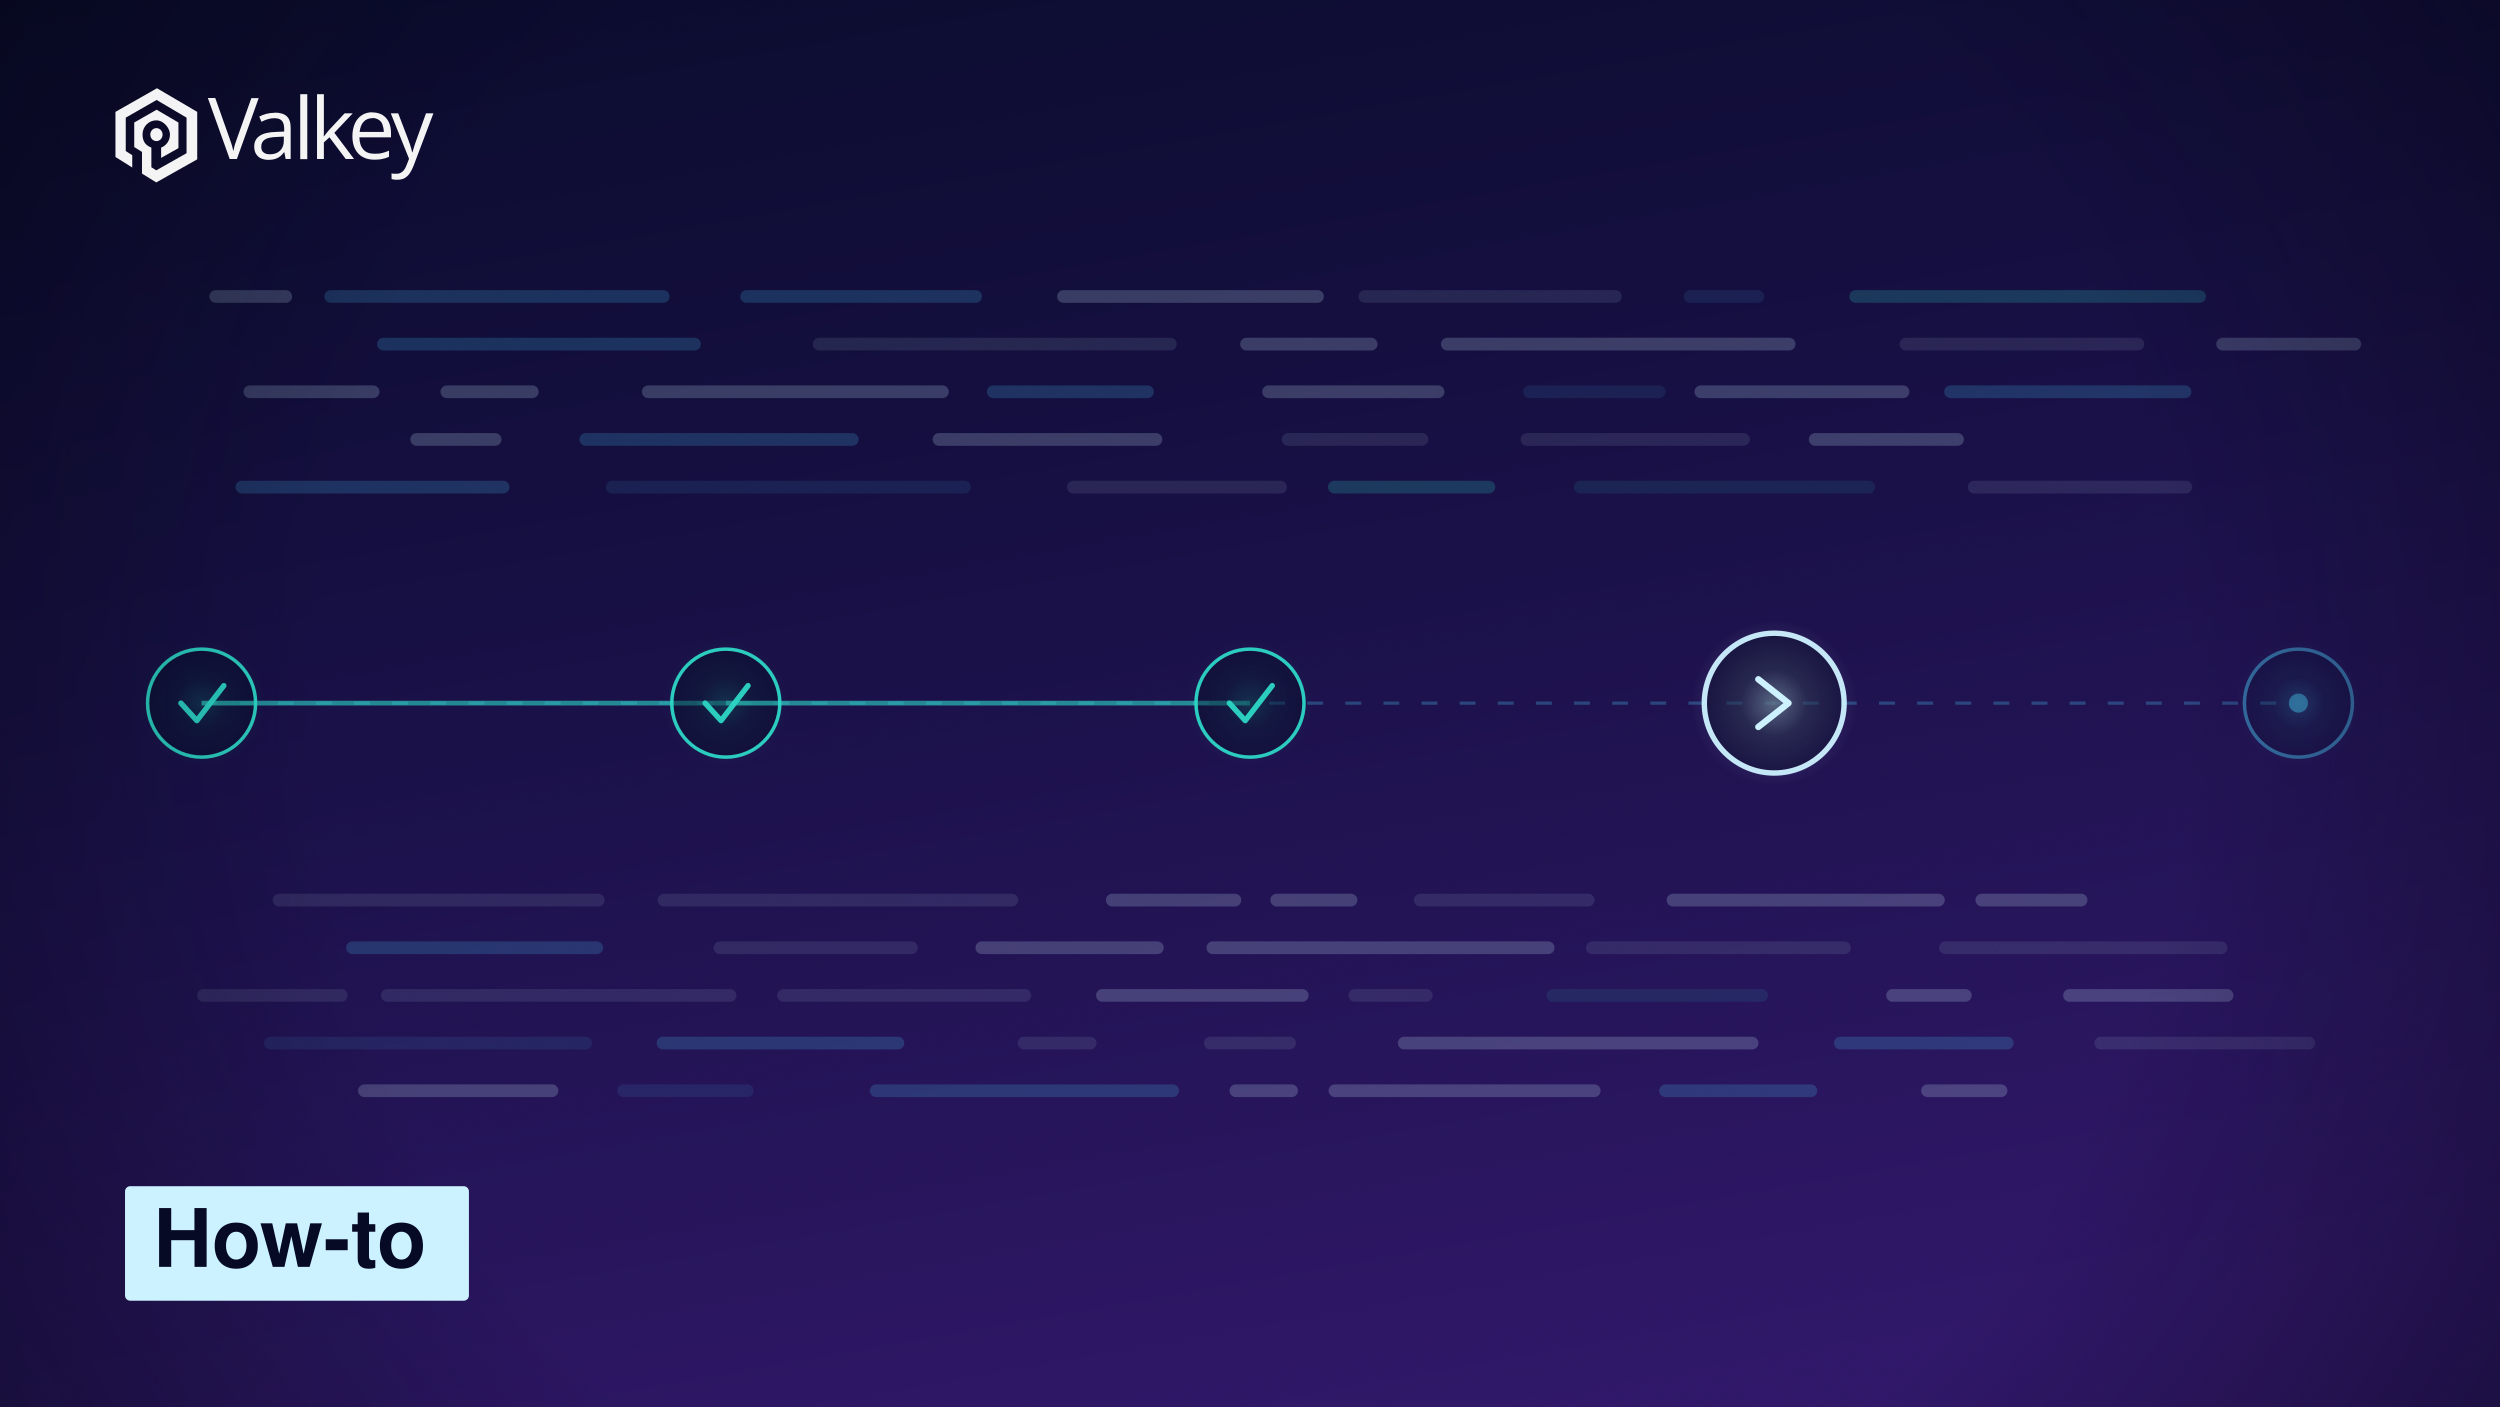
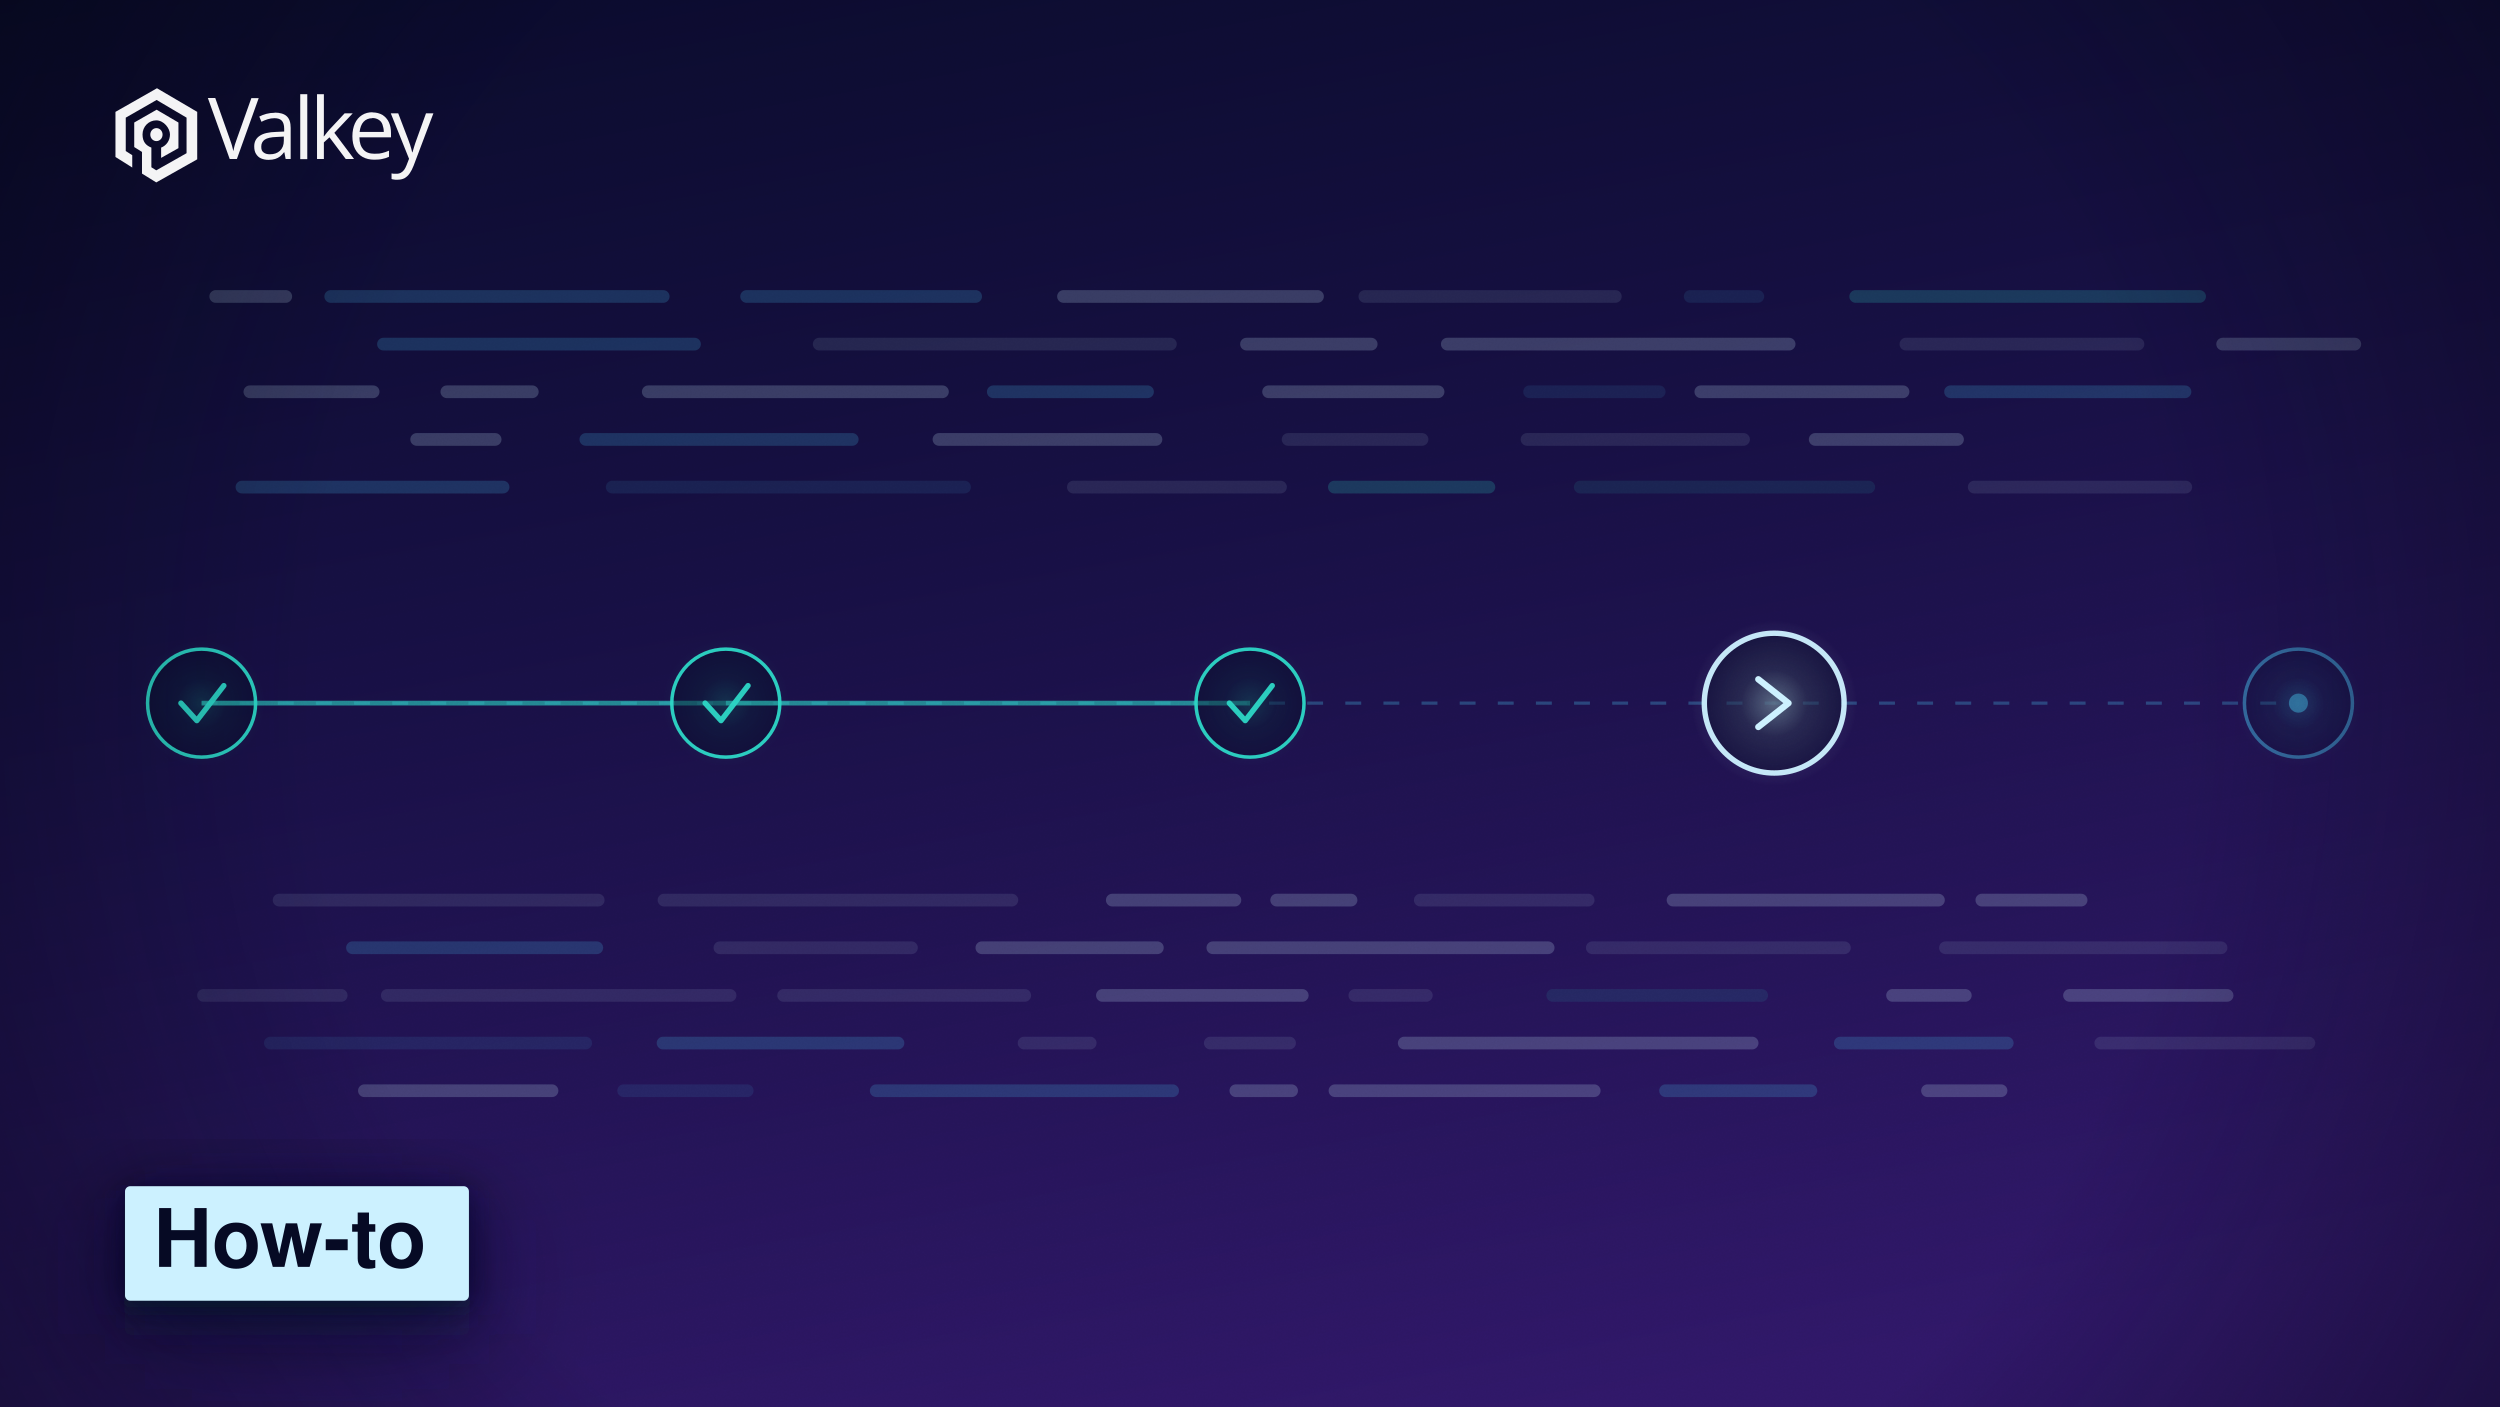
<svg xmlns="http://www.w3.org/2000/svg" width="1920" height="1080" viewBox="173.1 97.4 1573.8 885.2">
  <defs>
    <linearGradient id="sky" x1="0" y1="0" x2="0.32" y2="1">
      <stop offset="0" stop-color="#060A24" />
      <stop offset="0.48" stop-color="#171043" />
      <stop offset="1" stop-color="#301868" />
    </linearGradient>
    <radialGradient id="vignette" gradientUnits="userSpaceOnUse" cx="960" cy="540" r="1180">
      <stop offset="0.5" stop-color="#03040F" stop-opacity="0" />
      <stop offset="1" stop-color="#03040F" stop-opacity="0.8" />
    </radialGradient>
    <radialGradient id="scrim">
      <stop offset="0" stop-color="#060A24" stop-opacity="0.72" />
      <stop offset="0.6" stop-color="#060A24" stop-opacity="0.45" />
      <stop offset="1" stop-color="#060A24" stop-opacity="0" />
    </radialGradient>
    <filter id="grain" x="0" y="0" width="100%" height="100%">
      <feTurbulence type="fractalNoise" baseFrequency="0.85" numOctaves="4" stitchTiles="stitch" />
      <feColorMatrix type="saturate" values="0" />
    </filter>
    <radialGradient id="h-cyan">
      <stop offset="0" stop-color="#46BDE9" stop-opacity="0.75" />
      <stop offset="0.4" stop-color="#46BDE9" stop-opacity="0.22" />
      <stop offset="1" stop-color="#46BDE9" stop-opacity="0" />
    </radialGradient>
    <radialGradient id="h-ice">
      <stop offset="0" stop-color="#CCF1FF" stop-opacity="0.75" />
      <stop offset="0.4" stop-color="#CCF1FF" stop-opacity="0.22" />
      <stop offset="1" stop-color="#CCF1FF" stop-opacity="0" />
    </radialGradient>
    <radialGradient id="h-mint">
      <stop offset="0" stop-color="#2CD5C4" stop-opacity="0.75" />
      <stop offset="0.4" stop-color="#2CD5C4" stop-opacity="0.22" />
      <stop offset="1" stop-color="#2CD5C4" stop-opacity="0" />
    </radialGradient>
    <radialGradient id="h-coral">
      <stop offset="0" stop-color="#F65275" stop-opacity="0.75" />
      <stop offset="0.4" stop-color="#F65275" stop-opacity="0.22" />
      <stop offset="1" stop-color="#F65275" stop-opacity="0" />
    </radialGradient>
    <radialGradient id="h-violet">
      <stop offset="0" stop-color="#963CBD" stop-opacity="0.75" />
      <stop offset="0.4" stop-color="#963CBD" stop-opacity="0.22" />
      <stop offset="1" stop-color="#963CBD" stop-opacity="0" />
    </radialGradient>
    <radialGradient id="h-gold">
      <stop offset="0" stop-color="#FFB81C" stop-opacity="0.75" />
      <stop offset="0.4" stop-color="#FFB81C" stop-opacity="0.22" />
      <stop offset="1" stop-color="#FFB81C" stop-opacity="0" />
    </radialGradient>
    <filter id="blur3" x="-70%" y="-70%" width="240%" height="240%">
      <feGaussianBlur stdDeviation="3" />
    </filter>
    <filter id="blur8" x="-70%" y="-70%" width="240%" height="240%">
      <feGaussianBlur stdDeviation="8" />
    </filter>
    <filter id="blur18" x="-70%" y="-70%" width="240%" height="240%">
      <feGaussianBlur stdDeviation="18" />
    </filter>
    <filter id="blur40" x="-70%" y="-70%" width="240%" height="240%">
      <feGaussianBlur stdDeviation="40" />
    </filter>
  </defs>
  <rect width="1920" height="1080" fill="url(#sky)" />
  <g>
    <rect x="304.9" y="280" width="52.1" height="8" rx="4" fill="#CCF1FF" opacity="0.2" />
    <rect x="377.3" y="280" width="217.3" height="8" rx="4" fill="#46BDE9" opacity="0.2" />
    <rect x="639.1" y="280" width="152.2" height="8" rx="4" fill="#46BDE9" opacity="0.2" />
    <rect x="838.6" y="280" width="167.9" height="8" rx="4" fill="#CCF1FF" opacity="0.2" />
    <rect x="1028.3" y="280" width="165.7" height="8" rx="4" fill="#CCF1FF" opacity="0.1" />
    <rect x="1233.1" y="280" width="50.6" height="8" rx="4" fill="#46BDE9" opacity="0.1" />
    <rect x="1337.3" y="280" width="224.5" height="8" rx="4" fill="#2CD5C4" opacity="0.2" />
    <rect x="410.5" y="310" width="203.8" height="8" rx="4" fill="#46BDE9" opacity="0.2" />
    <rect x="684.8" y="310" width="229.1" height="8" rx="4" fill="#CCF1FF" opacity="0.1" />
    <rect x="953.8" y="310" width="86.5" height="8" rx="4" fill="#CCF1FF" opacity="0.2" />
    <rect x="1080.2" y="310" width="223.2" height="8" rx="4" fill="#CCF1FF" opacity="0.2" />
    <rect x="1368.9" y="310" width="154.1" height="8" rx="4" fill="#CCF1FF" opacity="0.1" />
    <rect x="1568.3" y="310" width="91.2" height="8" rx="4" fill="#CCF1FF" opacity="0.2" />
    <rect x="326.4" y="340" width="85.6" height="8" rx="4" fill="#CCF1FF" opacity="0.2" />
    <rect x="450.4" y="340" width="61.8" height="8" rx="4" fill="#CCF1FF" opacity="0.2" />
    <rect x="577.2" y="340" width="193.2" height="8" rx="4" fill="#CCF1FF" opacity="0.2" />
    <rect x="794.4" y="340" width="105.1" height="8" rx="4" fill="#46BDE9" opacity="0.2" />
    <rect x="967.7" y="340" width="114.7" height="8" rx="4" fill="#CCF1FF" opacity="0.2" />
    <rect x="1132" y="340" width="89.6" height="8" rx="4" fill="#46BDE9" opacity="0.1" />
    <rect x="1239.8" y="340" width="135.3" height="8" rx="4" fill="#CCF1FF" opacity="0.2" />
    <rect x="1397" y="340" width="155.6" height="8" rx="4" fill="#46BDE9" opacity="0.2" />
    <rect x="431.4" y="370" width="57.4" height="8" rx="4" fill="#CCF1FF" opacity="0.2" />
    <rect x="537.9" y="370" width="175.7" height="8" rx="4" fill="#46BDE9" opacity="0.2" />
    <rect x="760.2" y="370" width="144.6" height="8" rx="4" fill="#CCF1FF" opacity="0.2" />
    <rect x="980" y="370" width="92.3" height="8" rx="4" fill="#CCF1FF" opacity="0.1" />
    <rect x="1130.4" y="370" width="144.3" height="8" rx="4" fill="#CCF1FF" opacity="0.1" />
    <rect x="1311.8" y="370" width="97.6" height="8" rx="4" fill="#CCF1FF" opacity="0.2" />
    <rect x="321.4" y="400" width="172.4" height="8" rx="4" fill="#46BDE9" opacity="0.2" />
    <rect x="554.5" y="400" width="229.8" height="8" rx="4" fill="#46BDE9" opacity="0.1" />
    <rect x="844.8" y="400" width="138.4" height="8" rx="4" fill="#CCF1FF" opacity="0.1" />
    <rect x="1009.1" y="400" width="105.3" height="8" rx="4" fill="#2CD5C4" opacity="0.2" />
    <rect x="1163.9" y="400" width="189.6" height="8" rx="4" fill="#2CD5C4" opacity="0.1" />
    <rect x="1411.9" y="400" width="141.2" height="8" rx="4" fill="#CCF1FF" opacity="0.1" />
    <rect x="344.8" y="660" width="208.9" height="8" rx="4" fill="#CCF1FF" opacity="0.1" />
    <rect x="587.1" y="660" width="227" height="8" rx="4" fill="#CCF1FF" opacity="0.1" />
    <rect x="869.3" y="660" width="85.2" height="8" rx="4" fill="#CCF1FF" opacity="0.2" />
    <rect x="972.8" y="660" width="54.8" height="8" rx="4" fill="#CCF1FF" opacity="0.2" />
    <rect x="1063.2" y="660" width="113.7" height="8" rx="4" fill="#CCF1FF" opacity="0.1" />
    <rect x="1222.3" y="660" width="175.1" height="8" rx="4" fill="#CCF1FF" opacity="0.2" />
    <rect x="1416.7" y="660" width="70.5" height="8" rx="4" fill="#CCF1FF" opacity="0.2" />
    <rect x="391" y="690" width="161.8" height="8" rx="4" fill="#46BDE9" opacity="0.2" />
    <rect x="622.3" y="690" width="128.6" height="8" rx="4" fill="#CCF1FF" opacity="0.1" />
    <rect x="787.2" y="690" width="118.5" height="8" rx="4" fill="#CCF1FF" opacity="0.2" />
    <rect x="932.6" y="690" width="219.1" height="8" rx="4" fill="#CCF1FF" opacity="0.2" />
    <rect x="1171.5" y="690" width="166.7" height="8" rx="4" fill="#CCF1FF" opacity="0.1" />
    <rect x="1393.8" y="690" width="181.5" height="8" rx="4" fill="#CCF1FF" opacity="0.1" />
    <rect x="297.2" y="720" width="94.7" height="8" rx="4" fill="#CCF1FF" opacity="0.1" />
    <rect x="412.9" y="720" width="223.8" height="8" rx="4" fill="#CCF1FF" opacity="0.1" />
    <rect x="662.4" y="720" width="159.8" height="8" rx="4" fill="#CCF1FF" opacity="0.1" />
    <rect x="863.1" y="720" width="133.8" height="8" rx="4" fill="#CCF1FF" opacity="0.2" />
    <rect x="1022" y="720" width="53" height="8" rx="4" fill="#CCF1FF" opacity="0.1" />
    <rect x="1146.6" y="720" width="139.5" height="8" rx="4" fill="#2CD5C4" opacity="0.1" />
    <rect x="1360.5" y="720" width="53.8" height="8" rx="4" fill="#CCF1FF" opacity="0.2" />
    <rect x="1471.9" y="720" width="107.2" height="8" rx="4" fill="#CCF1FF" opacity="0.2" />
    <rect x="339.3" y="750" width="206.5" height="8" rx="4" fill="#46BDE9" opacity="0.1" />
    <rect x="586.5" y="750" width="155.9" height="8" rx="4" fill="#46BDE9" opacity="0.2" />
    <rect x="813.8" y="750" width="49.6" height="8" rx="4" fill="#CCF1FF" opacity="0.1" />
    <rect x="931" y="750" width="57.9" height="8" rx="4" fill="#CCF1FF" opacity="0.1" />
    <rect x="1053.1" y="750" width="227" height="8" rx="4" fill="#CCF1FF" opacity="0.2" />
    <rect x="1327.6" y="750" width="113.1" height="8" rx="4" fill="#46BDE9" opacity="0.2" />
    <rect x="1491.6" y="750" width="139" height="8" rx="4" fill="#CCF1FF" opacity="0.1" />
    <rect x="398.5" y="780" width="126.1" height="8" rx="4" fill="#CCF1FF" opacity="0.2" />
    <rect x="561.7" y="780" width="85.8" height="8" rx="4" fill="#46BDE9" opacity="0.1" />
    <rect x="720.7" y="780" width="194.6" height="8" rx="4" fill="#46BDE9" opacity="0.2" />
    <rect x="947.1" y="780" width="43.1" height="8" rx="4" fill="#CCF1FF" opacity="0.2" />
    <rect x="1009.5" y="780" width="171.2" height="8" rx="4" fill="#CCF1FF" opacity="0.2" />
    <rect x="1217.6" y="780" width="99.5" height="8" rx="4" fill="#46BDE9" opacity="0.2" />
    <rect x="1382.5" y="780" width="54.3" height="8" rx="4" fill="#CCF1FF" opacity="0.2" />
  </g>
  <g>
    <line x1="300" y1="540" x2="1620" y2="540" stroke="#46BDE9" stroke-width="2" stroke-dasharray="10 14" opacity="0.3" />
    <circle cx="300" cy="540" r="40" fill="url(#h-mint)" opacity="0.4" />
    <circle cx="300" cy="540" r="34" fill="#060A24" fill-opacity="0.45" stroke="#2CD5C4" stroke-width="2.2" opacity="0.95" />
    <path d="M 287 540 L 297 551 L 314 529" fill="none" stroke="#2CD5C4" stroke-width="3.4" stroke-linecap="round" stroke-linejoin="round" opacity="0.95" />
    <line x1="300" y1="540" x2="630" y2="540" stroke="#2CD5C4" stroke-width="3" opacity="0.6" />
    <circle cx="630" cy="540" r="40" fill="url(#h-mint)" opacity="0.4" />
    <circle cx="630" cy="540" r="34" fill="#060A24" fill-opacity="0.45" stroke="#2CD5C4" stroke-width="2.2" opacity="0.95" />
    <path d="M 617 540 L 627 551 L 644 529" fill="none" stroke="#2CD5C4" stroke-width="3.4" stroke-linecap="round" stroke-linejoin="round" opacity="0.95" />
    <line x1="630" y1="540" x2="960" y2="540" stroke="#2CD5C4" stroke-width="3" opacity="0.6" />
    <circle cx="960" cy="540" r="40" fill="url(#h-mint)" opacity="0.4" />
    <circle cx="960" cy="540" r="34" fill="#060A24" fill-opacity="0.45" stroke="#2CD5C4" stroke-width="2.2" opacity="0.95" />
    <path d="M 947 540 L 957 551 L 974 529" fill="none" stroke="#2CD5C4" stroke-width="3.4" stroke-linecap="round" stroke-linejoin="round" opacity="0.95" />
    <circle cx="1290" cy="540" r="52" fill="url(#h-ice)" opacity="0.9" />
    <circle cx="1290" cy="540" r="44" fill="#060A24" fill-opacity="0.45" stroke="#CCF1FF" stroke-width="3.4" opacity="0.95" />
    <path d="M 1280 525 L 1299 540 L 1280 555" fill="none" stroke="#CCF1FF" stroke-width="4" stroke-linecap="round" stroke-linejoin="round" />
    <circle cx="1620" cy="540" r="40" fill="url(#h-cyan)" opacity="0.4" />
    <circle cx="1620" cy="540" r="34" fill="#060A24" fill-opacity="0.45" stroke="#46BDE9" stroke-width="2.2" opacity="0.5" />
    <circle cx="1620" cy="540" r="6" fill="#46BDE9" opacity="0.5" />
  </g>
  <rect width="1920" height="1080" fill="url(#vignette)" />
  <rect width="1920" height="1080" filter="url(#grain)" opacity="0.055" style="mix-blend-mode:overlay" />
  <g opacity="0.95">
    <g transform="translate(239.2 146.1) scale(1.13592)">
      <path d="M15.2,50l-9.4-5.9v-25L28.8,6l22.3,13.1v26.3l-22.7,12.8-7.9-4.9v-12l-4.3-2.7v-13.6l12.4-7.1,12.1,7.1v14.2l-9.6,5.4v-5.7c2.9-1.1,4.9-3.9,4.9-7.3s-3.4-7.8-7.6-7.8-7.6,3.5-7.6,7.8,2.1,6.2,4.9,7.3v10.9l2.7,1.7,16.8-9.5v-19.7l-16.6-9.8-17.1,9.8v18.5l3.6,2.3v6.8ZM28.5,28.1c1.9,0,3.4,1.6,3.4,3.6s-1.5,3.6-3.4,3.6-3.4-1.6-3.4-3.6,1.5-3.6,3.4-3.6Z" fill="#FFFFFF" fill-rule="evenodd" />
      <path d="M85.2,11.4l-12.1,33.8h-4l-12.1-33.8h4.1l7.9,22.3c.3.9.6,1.8.9,2.6.3.8.5,1.6.7,2.4.2.8.4,1.5.5,2.2.2-.7.3-1.4.5-2.2.2-.8.4-1.6.7-2.4.3-.8.6-1.7.9-2.6l7.9-22.2h4.2Z" fill="#FFFFFF" />
      <path d="M94,19.5c3,0,5.3.7,6.7,2,1.5,1.4,2.2,3.5,2.2,6.5v17.2h-2.8l-.7-3.7h-.2c-.7.9-1.4,1.7-2.2,2.3-.8.6-1.7,1.1-2.7,1.4-1,.3-2.2.5-3.7.5s-2.9-.3-4.1-.8c-1.2-.5-2.1-1.4-2.8-2.5-.7-1.1-1-2.5-1-4.2,0-2.5,1-4.5,3-5.8,2-1.4,5.1-2.1,9.2-2.2l4.4-.2v-1.5c0-2.2-.5-3.7-1.4-4.6-.9-.9-2.3-1.3-4-1.3-1.3,0-2.6.2-3.8.6-1.2.4-2.3.8-3.4,1.4l-1.2-2.9c1.1-.6,2.5-1.1,3.9-1.5,1.5-.4,3-.6,4.7-.6h0ZM99.1,32.8l-3.9.2c-3.2.1-5.4.6-6.7,1.5s-1.9,2.2-1.9,3.9.4,2.5,1.3,3.2c.9.7,2,1,3.5,1,2.3,0,4.1-.6,5.5-1.9s2.2-3.1,2.2-5.6v-2.3Z" fill="#FFFFFF" />
      <path d="M112.1,45.3h-3.9V9.3h3.9v36Z" fill="#FFFFFF" />
      <path d="M121.3,9.3v18.7c0,.6,0,1.4,0,2.3,0,.9,0,1.7-.1,2.3h.2c.3-.4.8-1,1.4-1.8.6-.8,1.2-1.4,1.6-1.9l8.4-9h4.5l-10.2,10.8,10.9,14.5h-4.6l-9-12-3.1,2.8v9.2h-3.8V9.3h3.8Z" fill="#FFFFFF" />
      <path d="M148.2,19.4c2.2,0,4,.5,5.6,1.4,1.5,1,2.7,2.3,3.5,4,.8,1.7,1.2,3.7,1.2,6v2.4h-17.5c0,3,.8,5.2,2.2,6.8s3.5,2.3,6.1,2.3,3-.1,4.3-.4c1.2-.3,2.5-.7,3.8-1.3v3.4c-1.3.6-2.6,1-3.8,1.2-1.2.3-2.7.4-4.4.4-2.4,0-4.6-.5-6.4-1.5-1.8-1-3.2-2.5-4.2-4.4-1-1.9-1.5-4.3-1.5-7.1,0-2.7.5-5.1,1.4-7.1.9-2,2.2-3.5,3.9-4.6,1.7-1.1,3.7-1.6,5.9-1.6h0ZM148.2,22.6c-2.1,0-3.7.7-4.9,2-1.2,1.3-1.9,3.2-2.2,5.6h13.4c0-1.5-.3-2.8-.7-4-.4-1.2-1.1-2.1-2.1-2.7-.9-.6-2.1-1-3.6-1Z" fill="#FFFFFF" />
      <path d="M158.4,19.9h4.1l5.6,14.7c.3.9.6,1.7.9,2.5.3.8.5,1.5.7,2.3.2.7.4,1.4.5,2.1h.2c.2-.8.5-1.8.9-3,.4-1.3.8-2.6,1.3-3.9l5.3-14.7h4.1l-11,29.1c-.6,1.6-1.3,2.9-2.1,4.1-.8,1.2-1.7,2-2.8,2.7-1.1.6-2.5.9-4,.9s-1.4,0-1.9-.1c-.6,0-1-.2-1.4-.3v-3.1c.3,0,.7.1,1.2.2.5,0,1,0,1.5,0,1,0,1.8-.2,2.5-.6.7-.4,1.3-.9,1.8-1.6.5-.7.9-1.5,1.3-2.5l1.4-3.6-10.2-25.4Z" fill="#FFFFFF" />
    </g>
  </g>
  <g>
+     <rect x="251.8" y="865.4" width="216.5" height="72.1" rx="3.3" fill="#060A24" opacity="0.55" filter="url(#blur40)" />
+     <rect x="251.8" y="852.3" width="216.5" height="72.1" rx="3.3" fill="#060A24" opacity="0.5" filter="url(#blur18)" />
+     <rect x="251.8" y="847.4" width="216.5" height="72.1" rx="3.3" fill="#060A24" opacity="0.55" filter="url(#blur8)" />
    <rect x="251.8" y="844.1" width="216.5" height="72.1" rx="3.3" fill="#CCF1FF" />
    <text x="269.8" y="894.9" fill="#060A24" font-family="Helvetica Neue, Helvetica, Arial, sans-serif" font-size="50.8" font-weight="600">How-to</text>
  </g>
</svg>
